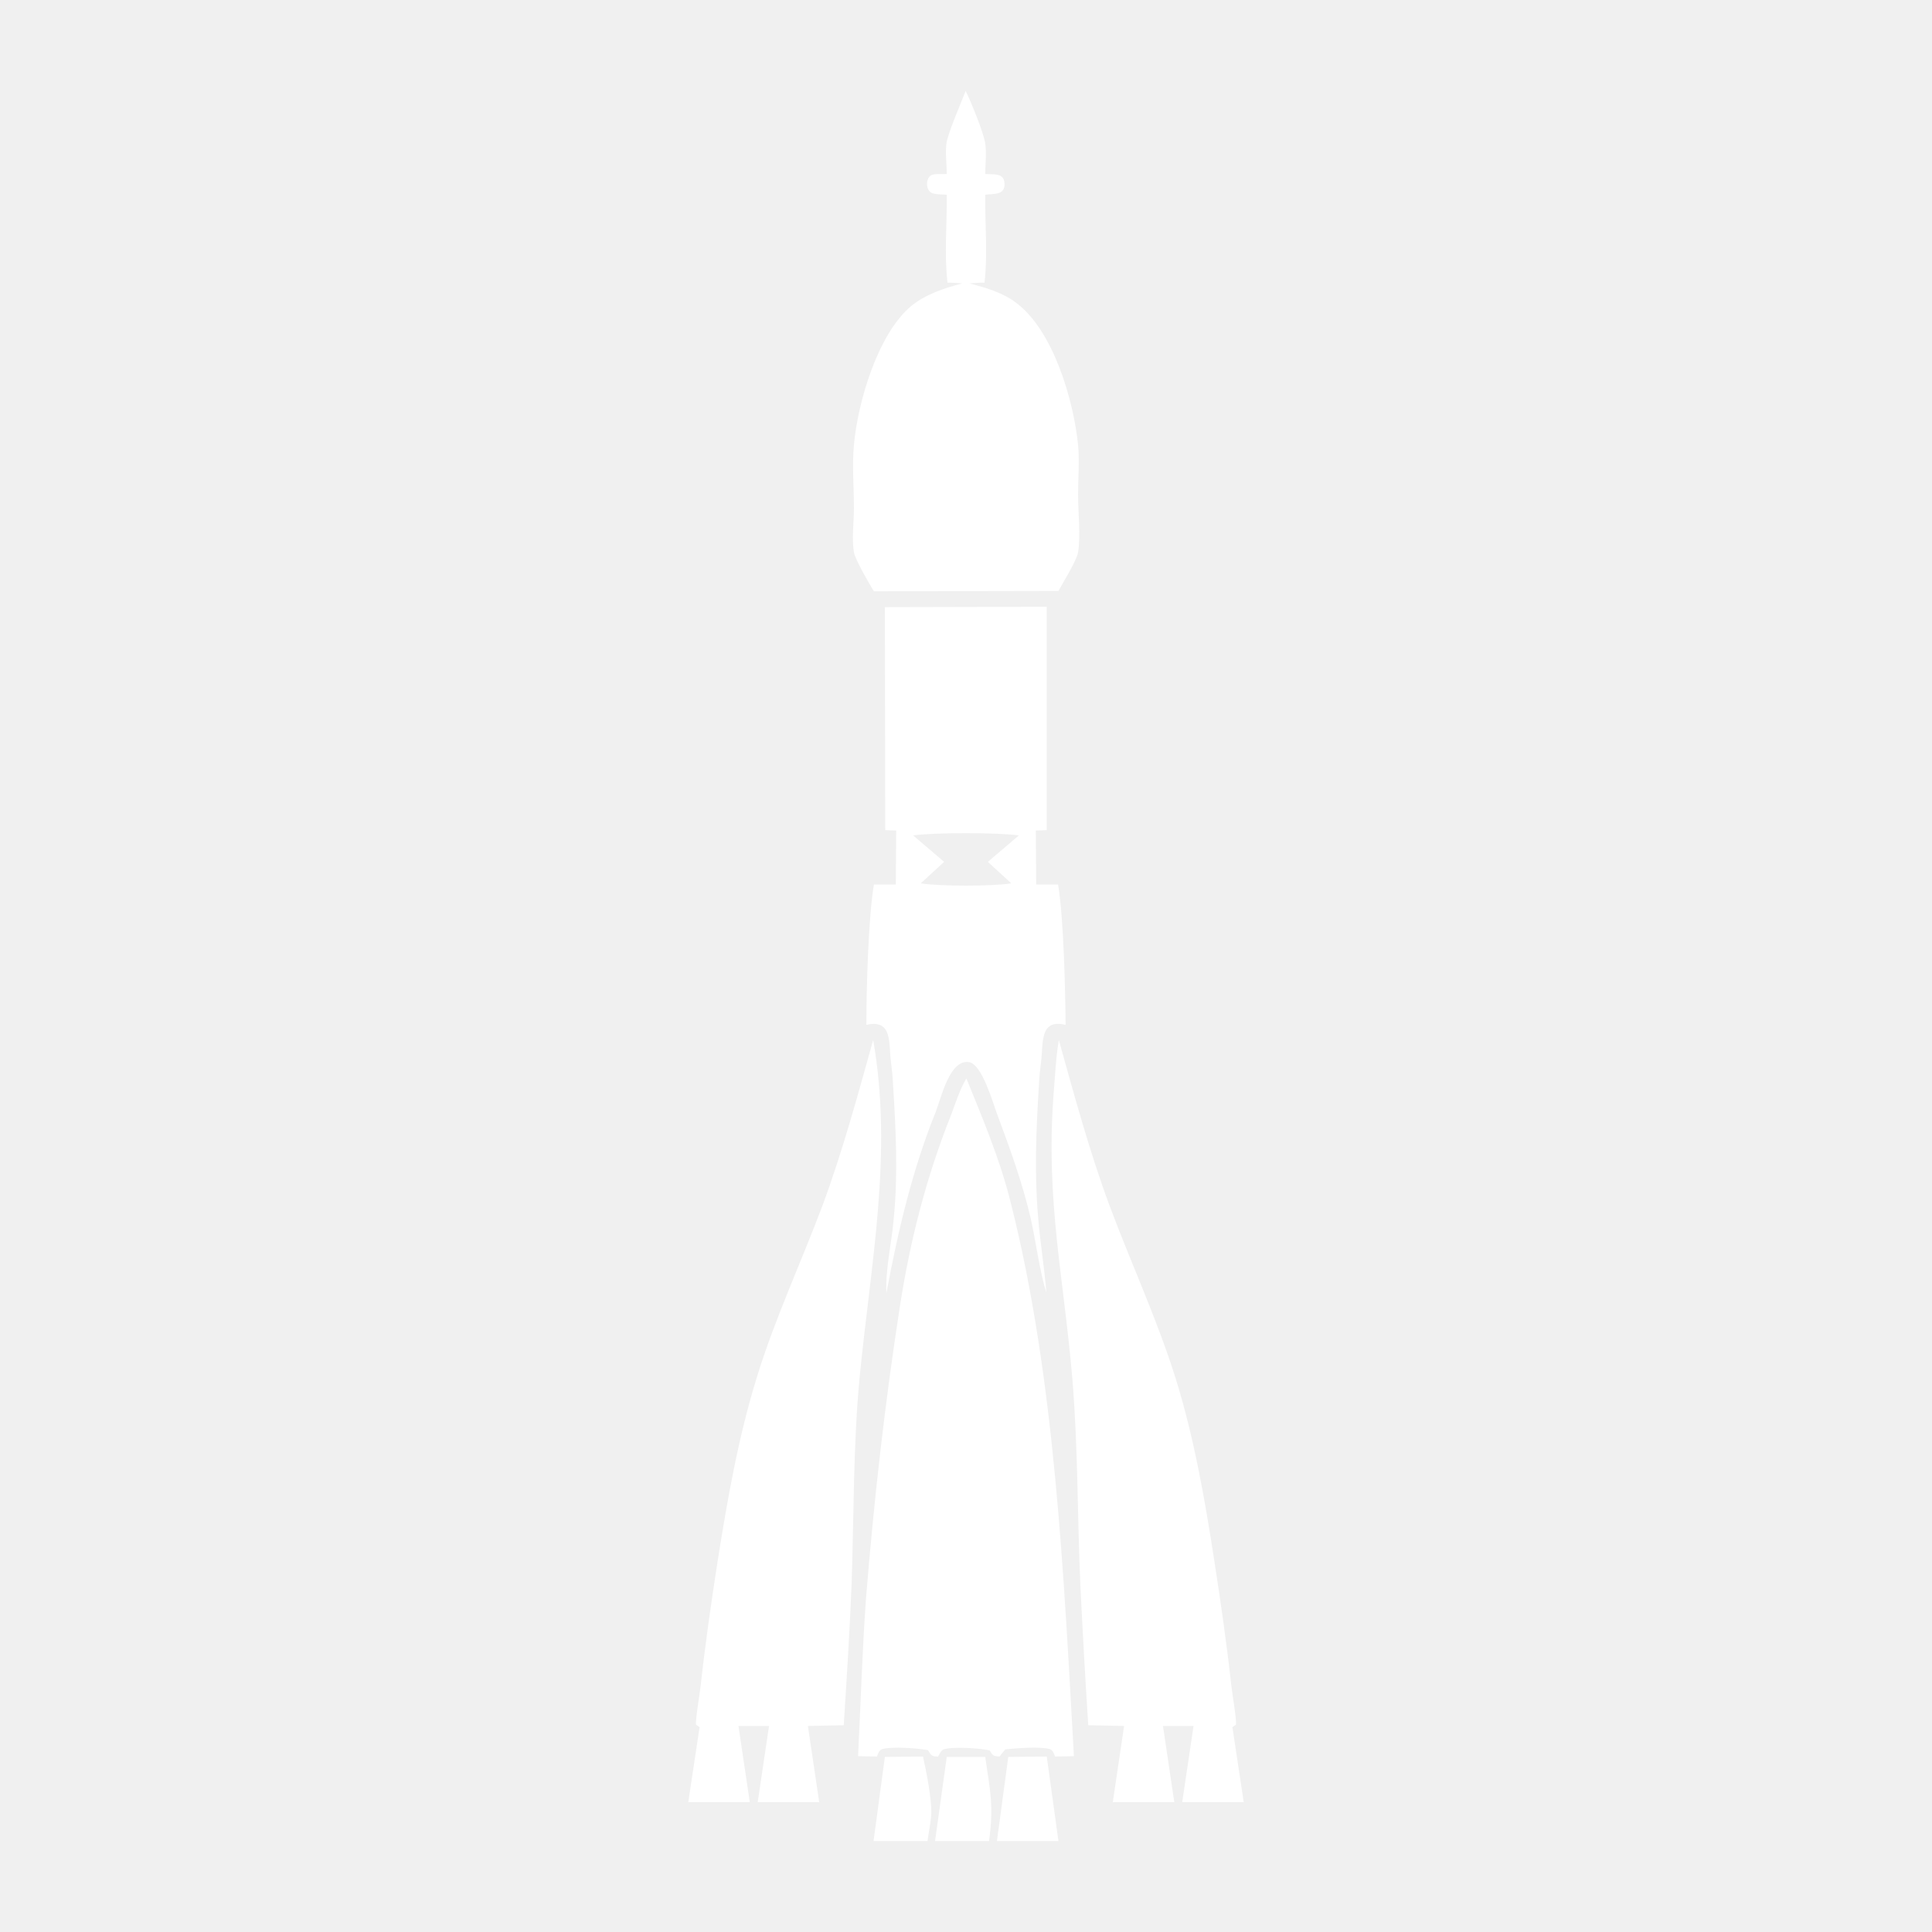
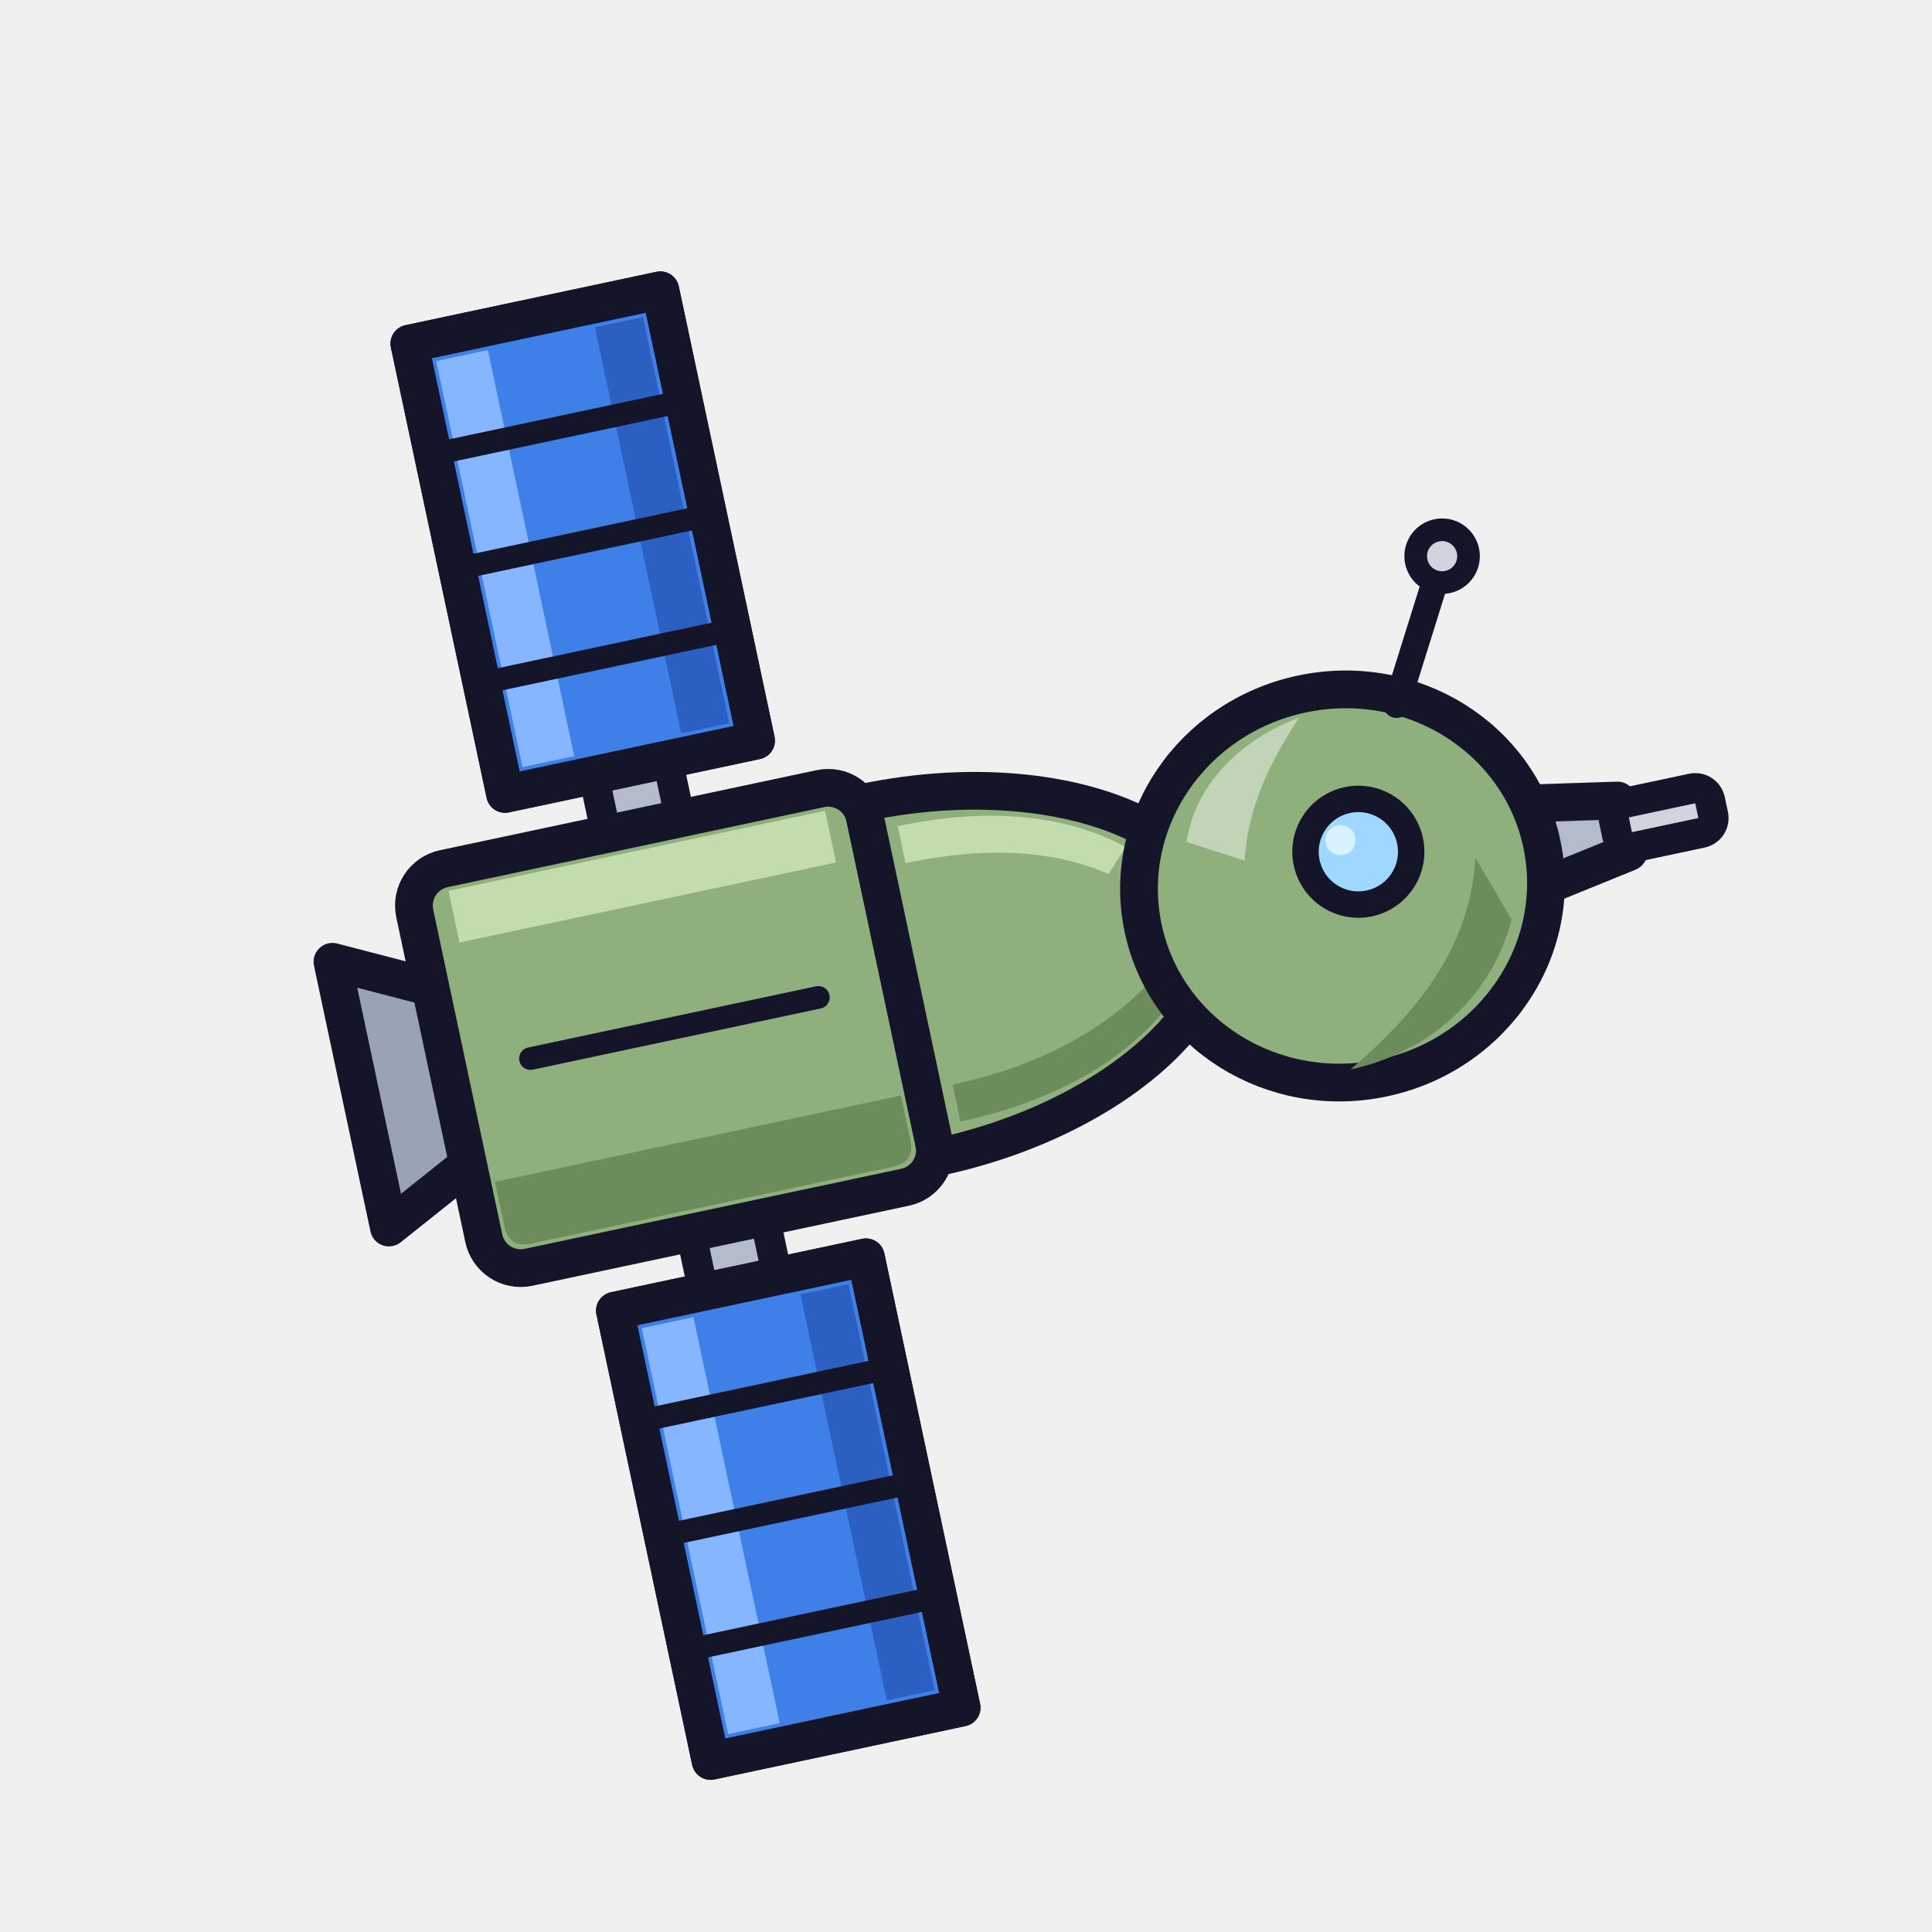
<svg xmlns="http://www.w3.org/2000/svg" viewBox="0 0 512 512">
-   <path fill="#fff" fill-rule="evenodd" d="M231.6 156.7c-1.2-1.9-4.9-8.3-5.3-10.3-.6-3.7 0-8 0-11.8 0-5.5-.5-11.2 0-16.7 1-11.2 6.3-29.5 15.3-36.9 3.9-3.1 8.6-4.6 13.4-5.9-1.1-.1-2.6-.2-3.9-.2-.9-7.5-.1-15.7-.2-23.3-1.1-.1-2.7 0-3.8-.4-1.9-.6-1.9-4.3 0-4.9 1.1-.3 2.7-.1 3.8-.2 0-2.5-.4-5.4-.1-8 .4-2.9 3.9-10.8 5.1-14 1.2 2.3 4.9 11.3 5.2 14 .4 2.6 0 5.4 0 8 2.1.2 5-.4 5.1 2.5 .2 3.2-2.9 2.7-5.1 3-.1 7.6.7 15.8-.2 23.3-1.4 0-2.8.1-4 .2 4.2 1.1 8.7 2.4 12.2 5 10 7.3 15.4 25.9 16.6 37.8 .4 4.3 0 8.9 0 13.2 0 4.7.7 10.8 0 15.3-.4 2.2-4 8-5.2 10.2zM234.9 342.7c-.3-6.5 1.5-13.7 2-20.3 1.1-11.6.5-23-.2-34.5-.1-2.5-.4-5-.7-7.5-.4-4.8.1-10.3-6.4-8.8 0-9.6.5-28.2 2-37.2h5.8l.1-14.3-2.9-.1-.1-59.1 42.9-.1v59.2l-2.9.1 .1 14.3h5.8c1.5 9.1 1.9 27.5 2 37.2-6.5-1.6-6 4.1-6.4 8.8-.3 2.5-.6 5-.7 7.5-.7 11.5-1.2 22.9-.2 34.5 .5 6.7 1.7 13.5 2.2 20.2-1.8-5.8-2.7-13.1-4.1-19.5-2.2-9.5-5.5-18.6-8.9-27.7-1.2-3.2-4-13.2-7.4-13.9-5.2-1-7.5 9.5-8.9 13.1-6.3 15.6-10 31.6-13.1 48.1zM268 234.1l-6.2-5.7 8.2-7c-5.2-.8-22.8-.8-28 0l8.2 7-6.2 5.7c5 .8 19 .8 24 0zM200.8 477.6l3-20.2h-8.1l3 20.2h-16.3l3-19.9-.9-.6c-.4-.4 1.1-9.2 1.2-10.5 1.2-11 2.8-22 4.5-33 2.6-16.4 5.5-32.9 10.4-48.7 4.8-15.6 11.7-30.3 17.4-45.5 5.3-14.3 9.3-29.1 13.4-43.8 5.3 30.2-.7 59.6-3.6 89.5-1.7 18-1.5 36.2-2.1 54.3-.5 12.6-1.3 25.2-2.1 37.8l-9.5.2 3 20.2zM313.3 477.6l3-20.2h-8.1l3 20.2h-16.3l3-20.2-9.5-.2c-.8-12.4-1.5-24.9-2.1-37.3-.8-18.1-.6-36.2-2.1-54.3-2.3-27.3-7.1-47.1-5-75.5 .4-4.8.6-9.7 1.4-14.5 4.1 14.7 8.1 29.5 13.4 43.8 5.7 15.3 12.6 30.1 17.5 45.7 4.9 15.7 7.8 32.2 10.3 48.5 1.7 11 3.3 22 4.5 33 .1 1.3 1.6 10 1.2 10.5l-.9.6 3 19.9zM279.6 465.5c-.3-.7-.5-1.7-1.5-2-2.8-.7-8.7-.2-11.7.1-.5.7-1.1 1.3-1.5 1.9-1.6-.1-1.8-.2-2.6-1.6-2.4-.6-9.7-1.1-12.2-.3-.8.3-1.1 1.3-1.5 1.9-1.7 0-1.8-.3-2.7-1.7-2.8-.5-9.3-1-12-.3-1 .3-1.2 1.3-1.5 2l-5-.1c.7-13.9 1.1-27.9 2.1-41.8 2.1-25.9 5-51.8 9-77.5 2.7-17.4 7-34.2 13.5-50.5 1.2-3.2 2.4-7 4.1-9.8 4.4 10.8 9 21.7 11.8 33.1 11.7 46.3 14 98.7 16.7 146.5zM231.5 487.9l3-22.3 10.1-.1c.9 4 2.3 11.1 2.2 15.1-.1 2.4-.7 4.9-1 7.3zM262.1 487.9h-14.3l3.1-22.3h10.2c1.3 9.2 2.3 12.8 1 22.3zM264.2 487.9l3-22.3 10.2-.1 3.1 22.4z" />
+   <g stroke="#15152A" stroke-width="10" stroke-linejoin="round" stroke-linecap="round" transform="rotate(-12 256 256)">
+     <path fill="#B4BCCB" stroke-width="8" d="M170 182 L190 182 L190 330 L170 330 Z" />
+     <path fill="#3F7FE8" d="M146 64 L214 64 L214 186 L146 186 Z M146 326 L214 326 L214 448 L146 448 Z" />
+     <path fill="#86B6FF" stroke="none" d="M152 70 L166 70 L166 180 L152 180 Z M152 332 L166 332 L166 442 L152 442 Z" />
+     <path fill="#2C5FC2" stroke="none" d="M195 70 L208 70 L208 180 L195 180 Z M195 332 L208 332 L208 442 L195 442 Z" />
+     <path fill="none" stroke-width="6" d="M146 94 L214 94 M146 125 L214 125 M146 156 L214 156 M146 356 L214 356 M146 387 L214 387 M146 418 L214 418" />
+     <path fill="none" d="M146 64 L214 64 L214 186 L146 186 Z M146 326 L214 326 L214 448 L146 448 Z" />
+     <path fill="#9AA3B5" d="M124 236 L92 220 L92 292 L124 276 Z" />
+     <rect x="116" y="202" width="122" height="108" rx="10" fill="#8FB07C" />
+     <path fill="#C3DCAE" stroke="none" d="M126 208 L228 208 L228 222 L126 222 Z" />
+     <path fill="#6C8C5C" stroke="none" d="M122 286 L232 286 L232 298 Q232 304 226 304 L128 304 Q122 304 122 298 Z" />
+     <path fill="none" stroke-width="6" d="M138 256 L216 256" />
+     <path fill="#8FB07C" d="M238 208 L238 304 C270 304 296 294 310 282 C320 272 320 240 310 230 C296 218 270 208 238 208 Z" />
+     <path fill="#C3DCAE" stroke="none" d="M246 216 C270 216 290 222 304 234 L298 240 C284 230 266 226 246 226 Z" />
+     <path fill="#6C8C5C" stroke="none" d="M246 286 C270 286 290 280 306 268 L308 276 C292 290 270 296 246 296 Z" />
+     <path fill="#B4BCCB" d="M406 244 L434 249 L434 263 L406 268 Z" />
+     <rect x="432" y="250" width="26" height="12" rx="4" fill="#CFD4DE" stroke-width="8" />
+     <ellipse cx="358" cy="256" rx="54" ry="52" fill="#8FB07C" />
+     <path fill="#6C8C5C" stroke="none" d="M400 274 C390 294 370 304 350 304 C372 292 388 278 394 256 Z" />
+     <path fill="#FFFFFF" stroke="none" opacity="0.45" d="M320 236 C326 220 342 212 356 210 C346 220 338 230 334 244 Z" />
+     <circle cx="364" cy="248" r="14" fill="#9ED8FF" stroke-width="7" />
+     <circle cx="360" cy="244" r="4" fill="#D9F2FF" stroke="none" />
+     <path fill="none" stroke-width="7" d="M382 212 L400 180" />
+     <circle cx="402" cy="176" r="7" fill="#CFD4DE" stroke-width="6" />
+   </g>
</svg>
